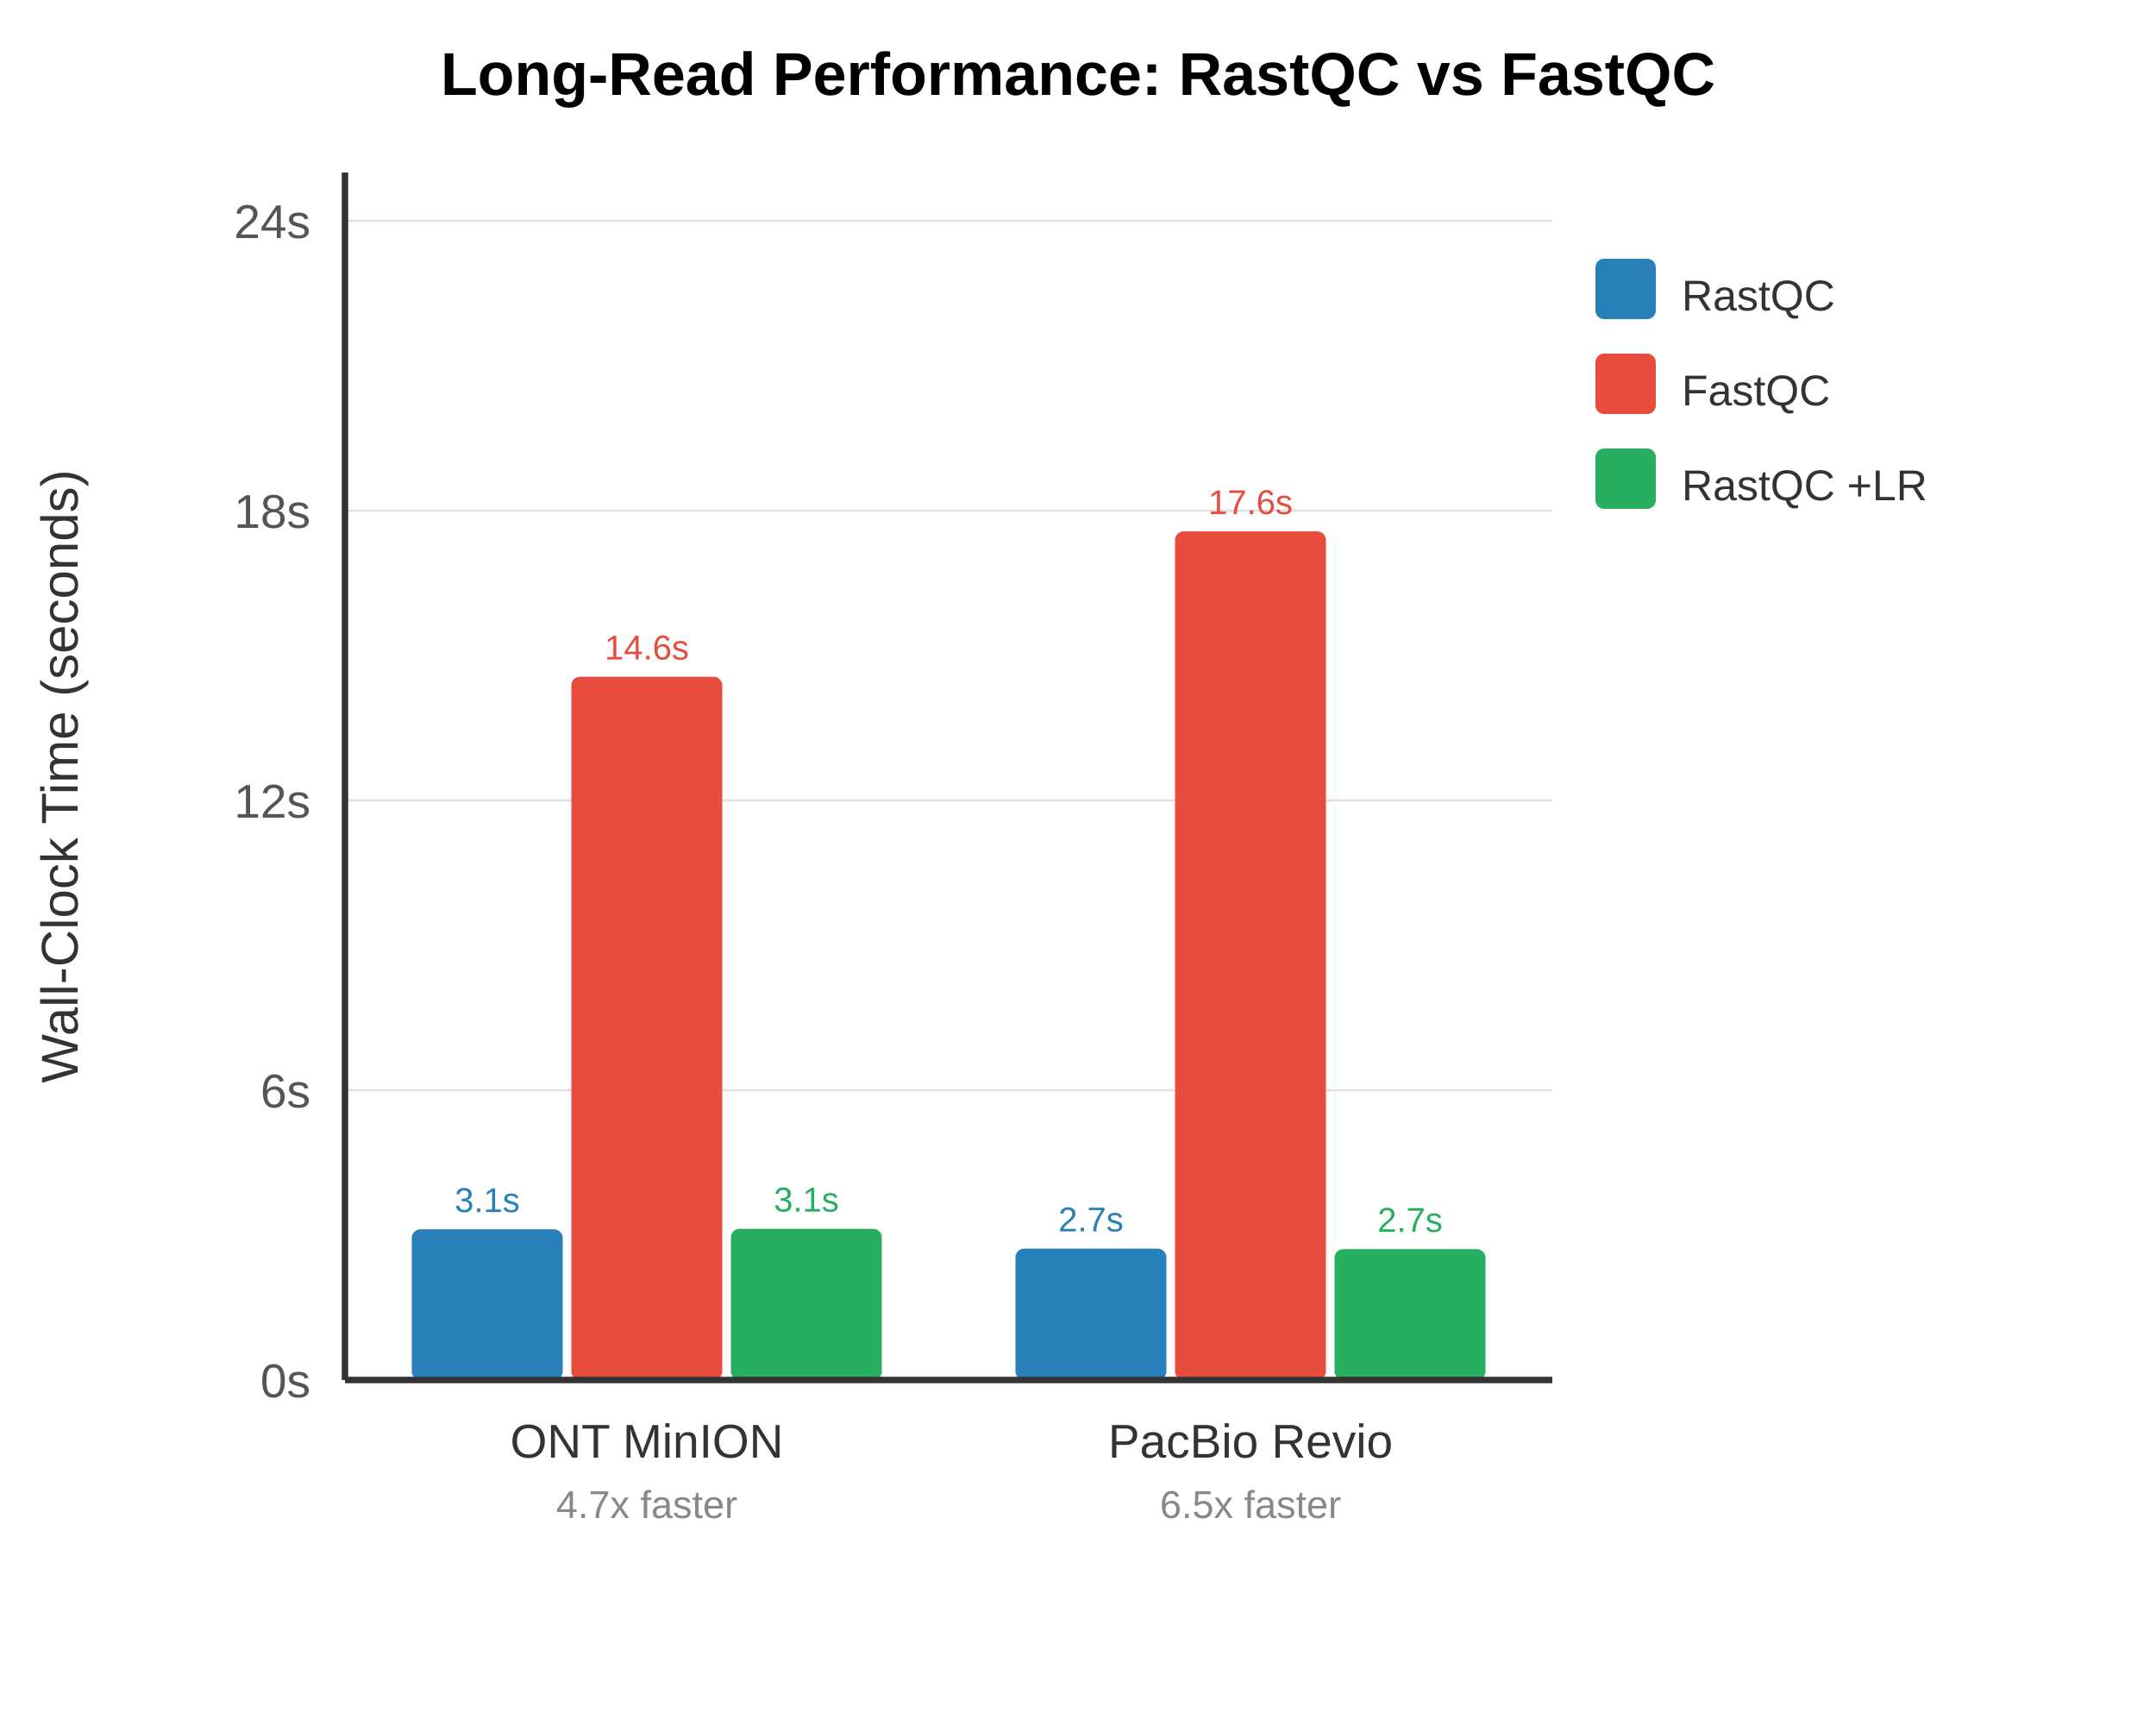
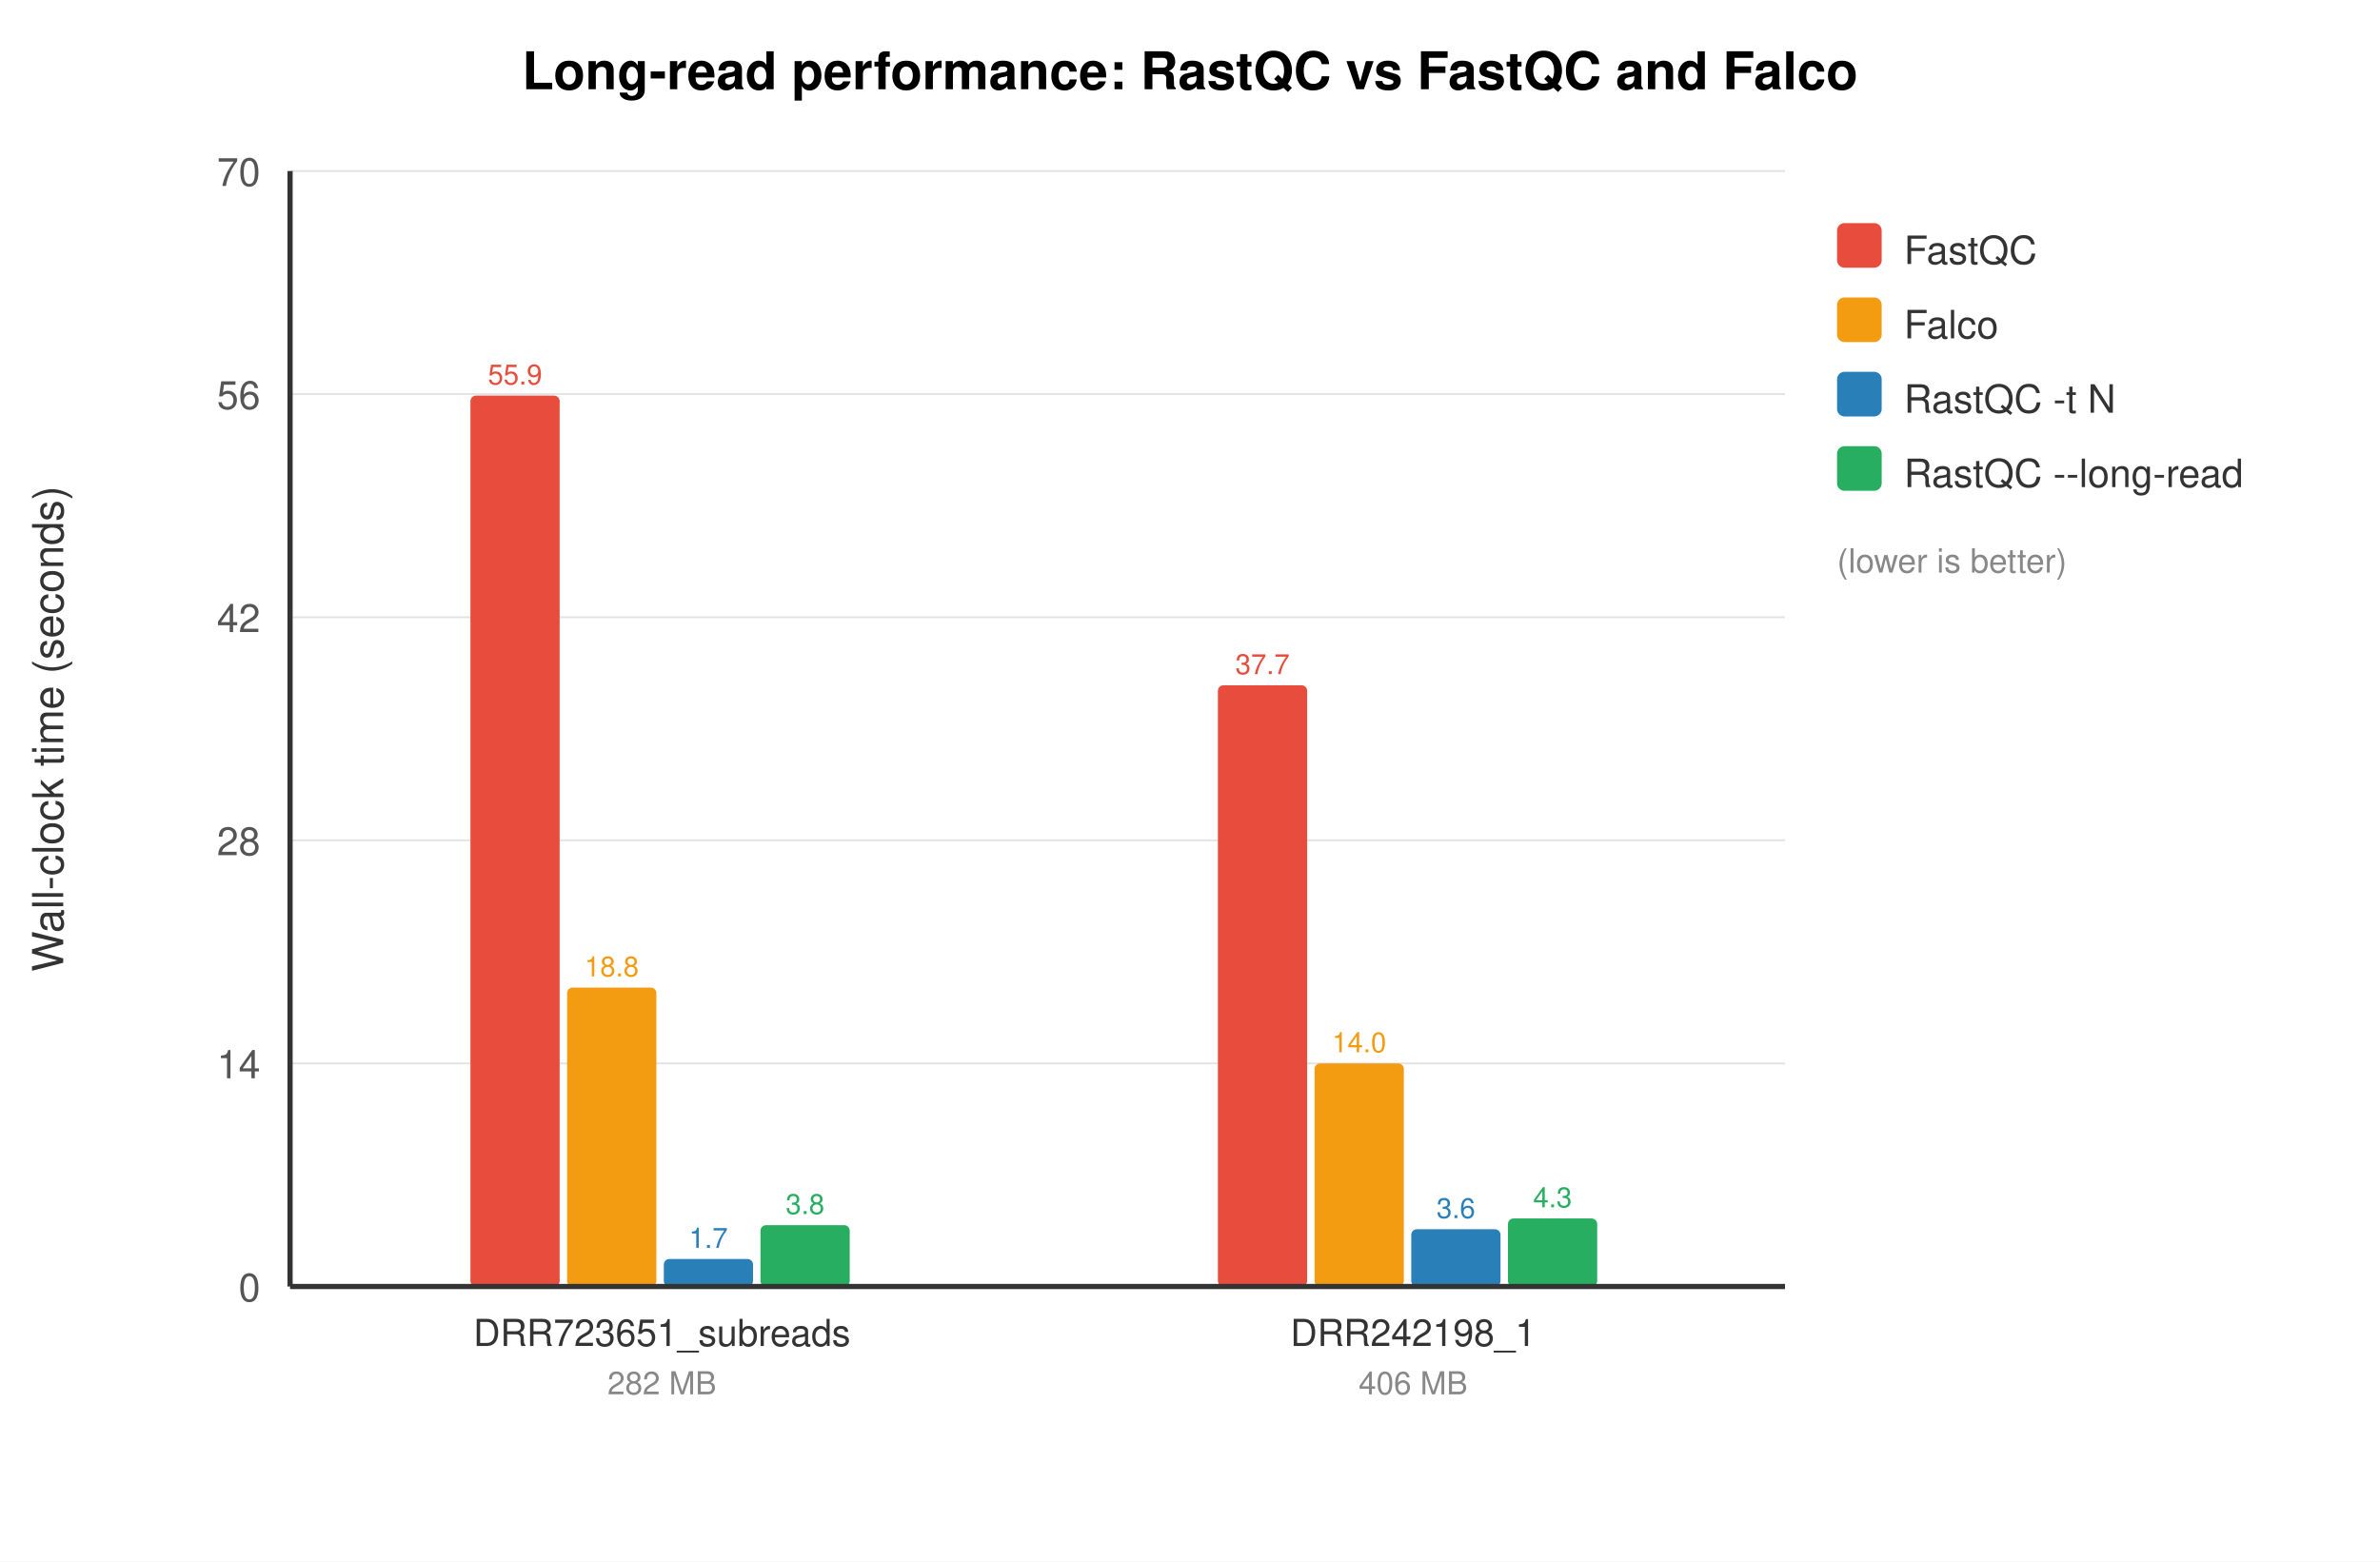
- <svg xmlns="http://www.w3.org/2000/svg" viewBox="0 0 500 400" font-family="Arial, sans-serif">
-   <rect width="500" height="400" fill="white" />
-   <text x="250.0" y="22" text-anchor="middle" font-size="14" font-weight="bold">Long-Read Performance: RastQC vs FastQC</text>
-   <line x1="80" y1="320.0" x2="360" y2="320.0" stroke="#e0e0e0" stroke-width="0.5" />
-   <text x="72" y="324.0" text-anchor="end" font-size="11" fill="#555">0s</text>
-   <line x1="80" y1="252.8" x2="360" y2="252.8" stroke="#e0e0e0" stroke-width="0.5" />
-   <text x="72" y="256.8" text-anchor="end" font-size="11" fill="#555">6s</text>
-   <line x1="80" y1="185.6" x2="360" y2="185.6" stroke="#e0e0e0" stroke-width="0.5" />
-   <text x="72" y="189.6" text-anchor="end" font-size="11" fill="#555">12s</text>
-   <line x1="80" y1="118.4" x2="360" y2="118.4" stroke="#e0e0e0" stroke-width="0.5" />
-   <text x="72" y="122.4" text-anchor="end" font-size="11" fill="#555">18s</text>
-   <line x1="80" y1="51.2" x2="360" y2="51.2" stroke="#e0e0e0" stroke-width="0.5" />
-   <text x="72" y="55.2" text-anchor="end" font-size="11" fill="#555">24s</text>
-   <rect x="95.5" y="285.056" width="35.0" height="34.944" fill="#2980b9" rx="2" />
-   <rect x="132.5" y="156.928" width="35.0" height="163.072" fill="#e74c3c" rx="2" />
-   <rect x="169.5" y="284.944" width="35.0" height="35.056" fill="#27ae60" rx="2" />
-   <text x="113.0" y="281.056" text-anchor="middle" font-size="8" fill="#2980b9">3.1s</text>
-   <text x="150.0" y="152.928" text-anchor="middle" font-size="8" fill="#e74c3c">14.6s</text>
-   <text x="187.0" y="280.944" text-anchor="middle" font-size="8" fill="#27ae60">3.1s</text>
-   <text x="150.0" y="338" text-anchor="middle" font-size="11" fill="#333">ONT MinION</text>
-   <text x="150.0" y="352" text-anchor="middle" font-size="9" fill="#888">4.7x faster</text>
-   <rect x="235.5" y="289.536" width="35.0" height="30.464" fill="#2980b9" rx="2" />
-   <rect x="272.5" y="123.216" width="35.0" height="196.784" fill="#e74c3c" rx="2" />
-   <rect x="309.5" y="289.648" width="35.0" height="30.352" fill="#27ae60" rx="2" />
-   <text x="253.0" y="285.536" text-anchor="middle" font-size="8" fill="#2980b9">2.7s</text>
-   <text x="290.0" y="119.216" text-anchor="middle" font-size="8" fill="#e74c3c">17.6s</text>
-   <text x="327.0" y="285.648" text-anchor="middle" font-size="8" fill="#27ae60">2.7s</text>
-   <text x="290.0" y="338" text-anchor="middle" font-size="11" fill="#333">PacBio Revio</text>
-   <text x="290.0" y="352" text-anchor="middle" font-size="9" fill="#888">6.5x faster</text>
-   <line x1="80" y1="40" x2="80" y2="320" stroke="#333" stroke-width="1.5" />
-   <line x1="80" y1="320" x2="360" y2="320" stroke="#333" stroke-width="1.5" />
-   <text x="18" y="180.0" text-anchor="middle" font-size="12" fill="#333" transform="rotate(-90 18 180.0)">Wall-Clock Time (seconds)</text>
-   <rect x="370" y="60" width="14" height="14" fill="#2980b9" rx="2" />
-   <text x="390" y="72" font-size="10" fill="#333">RastQC</text>
-   <rect x="370" y="82" width="14" height="14" fill="#e74c3c" rx="2" />
-   <text x="390" y="94" font-size="10" fill="#333">FastQC</text>
-   <rect x="370" y="104" width="14" height="14" fill="#27ae60" rx="2" />
-   <text x="390" y="116" font-size="10" fill="#333">RastQC +LR</text>
+ <svg xmlns="http://www.w3.org/2000/svg" viewBox="0 0 640 420" font-family="Helvetica, Arial, sans-serif">
+   <rect width="640" height="420" fill="white" />
+   <text x="320" y="24" text-anchor="middle" font-size="14" font-weight="bold">Long-read performance: RastQC vs FastQC and Falco</text>
+   <line x1="78" y1="346.0" x2="480" y2="346.0" stroke="#e3e3e3" stroke-width="0.5" />
+   <text x="70" y="350.0" text-anchor="end" font-size="10.5" fill="#555">0</text>
+   <line x1="78" y1="286.0" x2="480" y2="286.0" stroke="#e3e3e3" stroke-width="0.5" />
+   <text x="70" y="290.0" text-anchor="end" font-size="10.5" fill="#555">14</text>
+   <line x1="78" y1="226.0" x2="480" y2="226.0" stroke="#e3e3e3" stroke-width="0.5" />
+   <text x="70" y="230.0" text-anchor="end" font-size="10.5" fill="#555">28</text>
+   <line x1="78" y1="166.0" x2="480" y2="166.0" stroke="#e3e3e3" stroke-width="0.5" />
+   <text x="70" y="170.0" text-anchor="end" font-size="10.5" fill="#555">42</text>
+   <line x1="78" y1="106.0" x2="480" y2="106.0" stroke="#e3e3e3" stroke-width="0.5" />
+   <text x="70" y="110.0" text-anchor="end" font-size="10.5" fill="#555">56</text>
+   <line x1="78" y1="46.0" x2="480" y2="46.0" stroke="#e3e3e3" stroke-width="0.5" />
+   <text x="70" y="50.0" text-anchor="end" font-size="10.5" fill="#555">70</text>
+   <rect x="126.5" y="106.4" width="24.0" height="239.6" fill="#e74c3c" rx="1.5" />
+   <text x="138.5" y="103.4" text-anchor="middle" font-size="7.5" fill="#e74c3c">55.9</text>
+   <rect x="152.5" y="265.6" width="24.0" height="80.4" fill="#f39c12" rx="1.5" />
+   <text x="164.5" y="262.6" text-anchor="middle" font-size="7.5" fill="#f39c12">18.8</text>
+   <rect x="178.5" y="338.6" width="24.0" height="7.4" fill="#2980b9" rx="1.5" />
+   <text x="190.5" y="335.6" text-anchor="middle" font-size="7.5" fill="#2980b9">1.7</text>
+   <rect x="204.5" y="329.5" width="24.0" height="16.5" fill="#27ae60" rx="1.5" />
+   <text x="216.5" y="326.5" text-anchor="middle" font-size="7.5" fill="#27ae60">3.8</text>
+   <text x="178" y="362" text-anchor="middle" font-size="10" fill="#333">DRR723651_subreads</text>
+   <text x="178" y="375" text-anchor="middle" font-size="8.5" fill="#888">282 MB</text>
+   <rect x="327.5" y="184.3" width="24.0" height="161.7" fill="#e74c3c" rx="1.5" />
+   <text x="339.5" y="181.3" text-anchor="middle" font-size="7.5" fill="#e74c3c">37.7</text>
+   <rect x="353.5" y="286.0" width="24.0" height="60.0" fill="#f39c12" rx="1.5" />
+   <text x="365.5" y="283.0" text-anchor="middle" font-size="7.5" fill="#f39c12">14.0</text>
+   <rect x="379.5" y="330.6" width="24.0" height="15.4" fill="#2980b9" rx="1.5" />
+   <text x="391.5" y="327.6" text-anchor="middle" font-size="7.5" fill="#2980b9">3.6</text>
+   <rect x="405.5" y="327.7" width="24.0" height="18.3" fill="#27ae60" rx="1.5" />
+   <text x="417.5" y="324.7" text-anchor="middle" font-size="7.5" fill="#27ae60">4.3</text>
+   <text x="380" y="362" text-anchor="middle" font-size="10" fill="#333">DRR242198_1</text>
+   <text x="380" y="375" text-anchor="middle" font-size="8.5" fill="#888">406 MB</text>
+   <line x1="78" y1="46" x2="78" y2="346" stroke="#333" stroke-width="1.4" />
+   <line x1="78" y1="346" x2="480" y2="346" stroke="#333" stroke-width="1.4" />
+   <text x="17" y="196" text-anchor="middle" font-size="11.5" fill="#333" transform="rotate(-90 17 196)">Wall-clock time (seconds)</text>
+   <rect x="494" y="60" width="12" height="12" fill="#e74c3c" rx="2" />
+   <text x="512" y="71" font-size="10.5" fill="#333">FastQC</text>
+   <rect x="494" y="80" width="12" height="12" fill="#f39c12" rx="2" />
+   <text x="512" y="91" font-size="10.5" fill="#333">Falco</text>
+   <rect x="494" y="100" width="12" height="12" fill="#2980b9" rx="2" />
+   <text x="512" y="111" font-size="10.5" fill="#333">RastQC -t N</text>
+   <rect x="494" y="120" width="12" height="12" fill="#27ae60" rx="2" />
+   <text x="512" y="131" font-size="10.5" fill="#333">RastQC --long-read</text>
+   <text x="494" y="154" font-size="9" fill="#888">(lower is better)</text>
</svg>
